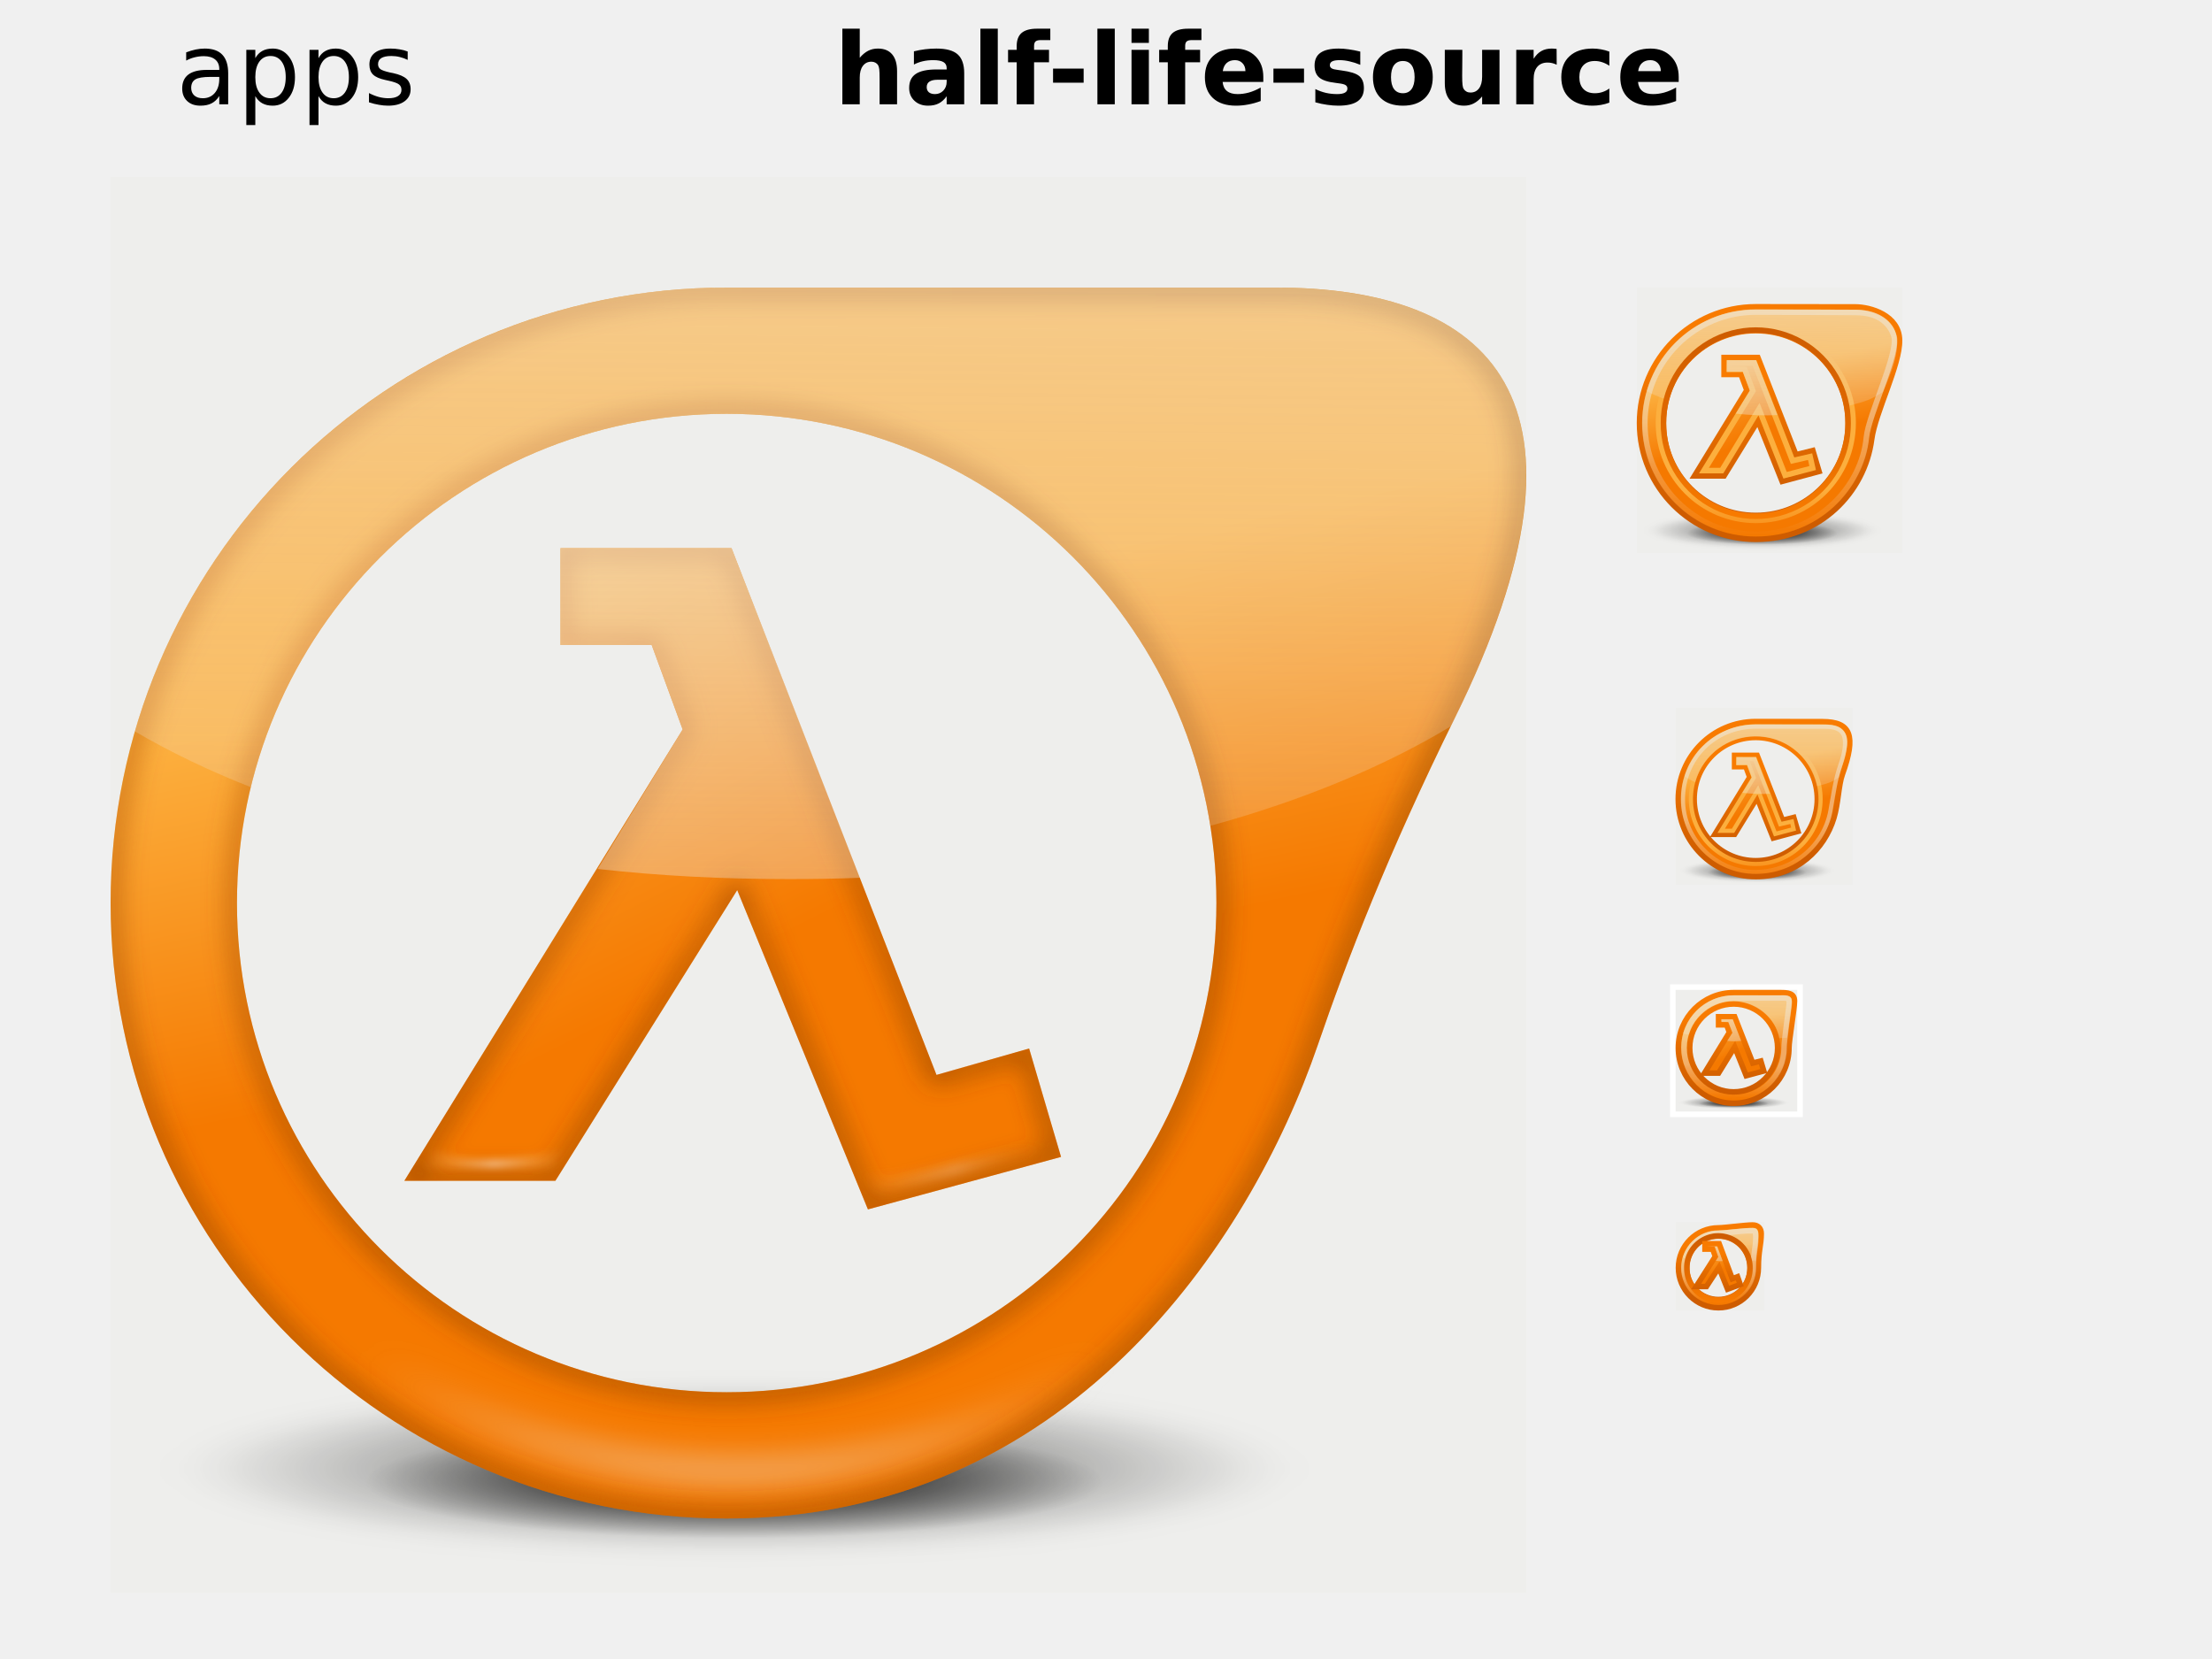
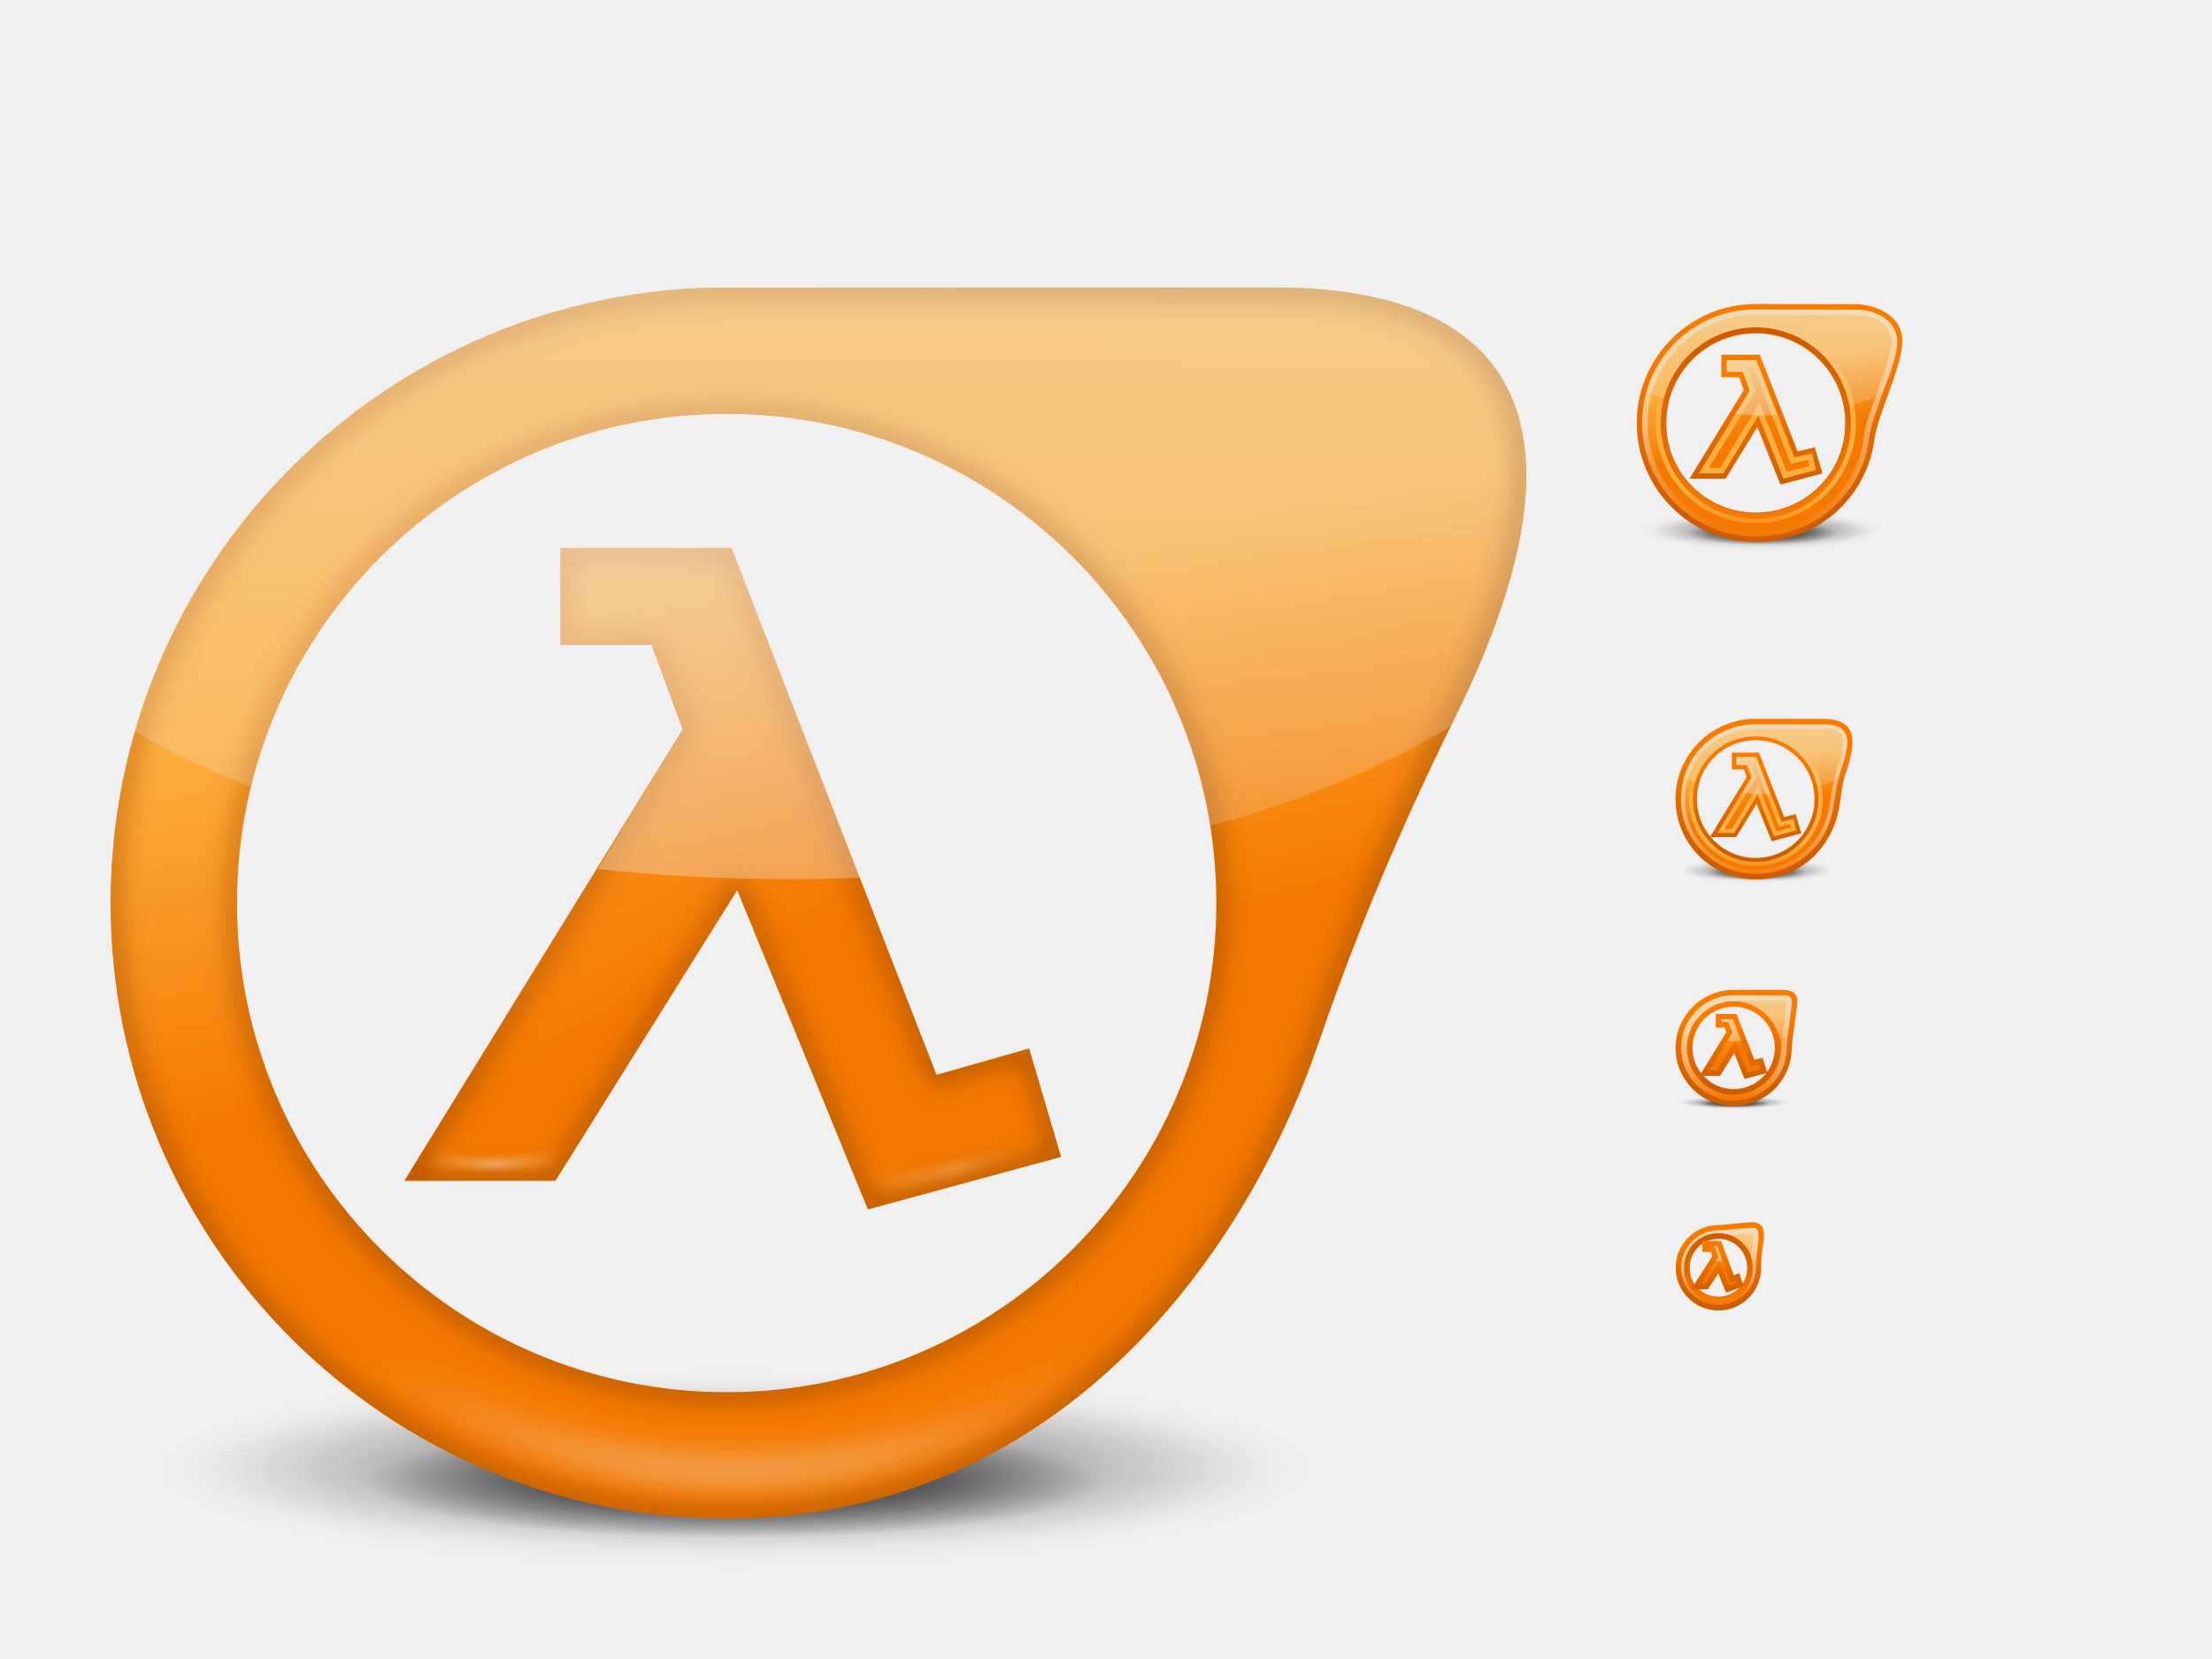
<svg xmlns="http://www.w3.org/2000/svg" xmlns:xlink="http://www.w3.org/1999/xlink" width="400" height="300" id="svg11300" version="1.0" style="display:inline;enable-background:new">
  <defs id="defs3">
    <linearGradient id="linearGradient4591">
      <stop style="stop-color:#fcaf3e;stop-opacity:0;" offset="0" id="stop4593" />
      <stop id="stop4599" offset="0.5" style="stop-color:#ffffff;stop-opacity:0.502;" />
      <stop style="stop-color:#fcaf3e;stop-opacity:0;" offset="1" id="stop4595" />
    </linearGradient>
    <linearGradient id="linearGradient4044">
      <stop id="stop4046" offset="0" style="stop-color:#000000;stop-opacity:1;" />
      <stop id="stop4048" offset="1" style="stop-color:#000000;stop-opacity:0;" />
    </linearGradient>
    <linearGradient id="linearGradient6786">
      <stop style="stop-color:#fcaf3e;stop-opacity:1;" offset="0" id="stop6788" />
      <stop style="stop-color:#f57900;stop-opacity:1;" offset="1" id="stop6790" />
    </linearGradient>
    <linearGradient id="linearGradient5666">
      <stop style="stop-color:#f57900;stop-opacity:1;" offset="0" id="stop5668" />
      <stop style="stop-color:#fcaf3e;stop-opacity:1;" offset="1" id="stop5670" />
    </linearGradient>
    <linearGradient id="linearGradient5503">
      <stop style="stop-color:#f87b00;stop-opacity:1;" offset="0" id="stop5505" />
      <stop id="stop5656" offset="0.5" style="stop-color:#e16a00;stop-opacity:1;" />
      <stop style="stop-color:#ce5c00;stop-opacity:1;" offset="1" id="stop5507" />
    </linearGradient>
    <linearGradient id="linearGradient5461">
      <stop style="stop-color:#eeeeec;stop-opacity:1;" offset="0" id="stop5463" />
      <stop style="stop-color:#eeeeec;stop-opacity:0;" offset="1" id="stop5465" />
    </linearGradient>
    <linearGradient xlink:href="#linearGradient6786" id="linearGradient3664" gradientUnits="userSpaceOnUse" x1="23.228" y1="35.579" x2="23.431" y2="49.132" />
    <linearGradient xlink:href="#linearGradient5503" id="linearGradient3670" gradientUnits="userSpaceOnUse" x1="30.618" y1="52.972" x2="30.067" y2="12.525" />
    <linearGradient xlink:href="#linearGradient6786" id="linearGradient4780" gradientUnits="userSpaceOnUse" x1="23.228" y1="35.579" x2="23.431" y2="49.132" />
    <filter id="filter7082" x="-0.039" width="1.078" y="-0.13" height="1.261">
      <feGaussianBlur stdDeviation="0.708" id="feGaussianBlur7084" />
    </filter>
    <linearGradient y2="1047.487" x2="32.435" y1="1021.571" x1="32.348" gradientTransform="matrix(0.2282131,0,0,0.2281701,303.3627,-3.414353)" gradientUnits="userSpaceOnUse" id="linearGradient4383" xlink:href="#linearGradient5461" />
    <linearGradient xlink:href="#linearGradient5461" id="linearGradient4417" gradientUnits="userSpaceOnUse" gradientTransform="matrix(0.2324119,0,0,0.2518634,303.1903,221.2436)" x1="33.633" y1="-15.586" x2="33.231" y2="53.867" />
    <linearGradient xlink:href="#linearGradient5666" id="linearGradient4420" gradientUnits="userSpaceOnUse" gradientTransform="matrix(0.2639296,0,0,0.263929,302.1642,-39.91298)" x1="31.127" y1="1023.346" x2="22.206" y2="1005.756" />
    <linearGradient xlink:href="#linearGradient5503" id="linearGradient4422" gradientUnits="userSpaceOnUse" gradientTransform="matrix(0.2639296,0,0,0.263929,302.1642,-39.91298)" x1="32.375" y1="1009.362" x2="32.317" y2="1038.22" />
    <linearGradient xlink:href="#linearGradient5461" id="linearGradient4425" gradientUnits="userSpaceOnUse" gradientTransform="matrix(0.2512257,0,0,0.248951,302.5462,221.359)" x1="33.012" y1="-45.645" x2="32.339" y2="44.432" />
    <linearGradient xlink:href="#linearGradient5666" id="linearGradient4428" gradientUnits="userSpaceOnUse" gradientTransform="matrix(0.2627565,0,0,0.262665,302.2024,-38.62387)" x1="42.802" y1="1022.818" x2="39.296" y2="1006.106" />
    <linearGradient xlink:href="#linearGradient5503" id="linearGradient4430" gradientUnits="userSpaceOnUse" gradientTransform="matrix(0.2627565,0,0,0.262665,302.2024,-38.62387)" x1="32.401" y1="1004.866" x2="32.545" y2="1040.653" />
    <linearGradient xlink:href="#linearGradient5503" id="linearGradient4440" x1="317.354" y1="236.507" x2="317.522" y2="222.991" gradientUnits="userSpaceOnUse" />
    <linearGradient id="linearGradient4735">
      <stop style="stop-color:#ce5c00;stop-opacity:1;" offset="0" id="stop4737" />
      <stop style="stop-color:#853c00;stop-opacity:1;" offset="1" id="stop4739" />
    </linearGradient>
    <filter id="filter4443">
      <feGaussianBlur stdDeviation="2.322" id="feGaussianBlur4445" />
    </filter>
    <filter id="filter4451">
      <feGaussianBlur stdDeviation="2.312" id="feGaussianBlur4453" />
    </filter>
    <clipPath clipPathUnits="userSpaceOnUse" id="clipPath4495">
      <path style="fill:#729fcf;stroke:none;display:inline;enable-background:new" d="m -465.251,-166.36 0,17 16,0 5.429,14.813 -48.829,79.187 26.5,0 31.9,-51 22.931,56.016 33.884,-9.209 -5.6,-19.019 -16.253,4.634 -35.963,-92.422 z" id="path4497" />
    </clipPath>
    <clipPath clipPathUnits="userSpaceOnUse" id="clipPath4551">
      <path style="fill:#729fcf;stroke:none;display:inline;enable-background:new" d="m -436.098,-212.077 c -59.697,0 -108.091,48.345 -108.091,107.982 0,59.637 48.394,107.983 108.091,107.983 59.697,0 91.747,-48.225 103.707,-83.06 5.155,-15.014 12.265,-33.533 24.04,-57.383 27.822,-56.354 5.813,-75.522 -31.424,-75.522 -43.582,0 -66.475,0 -96.323,0 z m 1.9e-4,22.15 c 47.452,0 85.919,38.428 85.919,85.832 0,47.404 -38.467,85.832 -85.919,85.832 -47.452,0 -85.919,-38.428 -85.919,-85.832 0,-47.404 38.467,-85.832 85.919,-85.832 z" id="path4553" />
    </clipPath>
    <filter id="filter4615" x="-0.068" width="1.135" y="-0.532" height="2.065">
      <feGaussianBlur stdDeviation="0.693" id="feGaussianBlur4617" />
    </filter>
    <filter id="filter4633" x="-0.075" width="1.151" y="-0.294" height="1.588">
      <feGaussianBlur stdDeviation="1.026" id="feGaussianBlur4635" />
    </filter>
    <filter color-interpolation-filters="sRGB" id="filter34615-9-5-6-3" x="-0.051" width="1.101" y="-0.137" height="1.273">
      <feGaussianBlur stdDeviation="0.852" id="feGaussianBlur34617-7-4-4-0" />
    </filter>
    <filter color-interpolation-filters="sRGB" id="filter34615-9-5-6" x="-0.051" width="1.101" y="-0.137" height="1.273">
      <feGaussianBlur stdDeviation="0.852" id="feGaussianBlur34617-7-4-4" />
    </filter>
    <filter color-interpolation-filters="sRGB" id="filter34615-9" x="-0.051" width="1.101" y="-0.137" height="1.273">
      <feGaussianBlur stdDeviation="0.852" id="feGaussianBlur34617-7" />
    </filter>
    <filter color-interpolation-filters="sRGB" id="filter34615-9-5" x="-0.051" width="1.101" y="-0.137" height="1.273">
      <feGaussianBlur stdDeviation="0.852" id="feGaussianBlur34617-7-4" />
    </filter>
    <radialGradient xlink:href="#linearGradient4044" id="radialGradient7197" gradientUnits="userSpaceOnUse" gradientTransform="scale(1.64399,0.608276)" cx="15.116" cy="63.965" fx="15.116" fy="63.965" r="12.289" />
    <radialGradient xlink:href="#linearGradient4044" id="radialGradient7199" gradientUnits="userSpaceOnUse" gradientTransform="matrix(1.64137,0,0,0.607307,0.0395667,0.0619518)" cx="15.116" cy="63.965" fx="15.116" fy="63.965" r="12.289" />
    <radialGradient xlink:href="#linearGradient4044" id="radialGradient7207" gradientUnits="userSpaceOnUse" gradientTransform="scale(1.64399,0.608276)" cx="15.116" cy="63.965" fx="15.116" fy="63.965" r="12.289" />
    <radialGradient xlink:href="#linearGradient4044" id="radialGradient7209" gradientUnits="userSpaceOnUse" gradientTransform="matrix(1.64137,0,0,0.607307,0.0395667,0.0619518)" cx="15.116" cy="63.965" fx="15.116" fy="63.965" r="12.289" />
    <radialGradient xlink:href="#linearGradient4044" id="radialGradient7217" gradientUnits="userSpaceOnUse" gradientTransform="scale(1.64399,0.608276)" cx="15.116" cy="63.965" fx="15.116" fy="63.965" r="12.289" />
    <radialGradient xlink:href="#linearGradient4044" id="radialGradient7219" gradientUnits="userSpaceOnUse" gradientTransform="matrix(1.64137,0,0,0.607307,0.0395667,0.0619518)" cx="15.116" cy="63.965" fx="15.116" fy="63.965" r="12.289" />
    <linearGradient xlink:href="#linearGradient5461" id="linearGradient7243" gradientUnits="userSpaceOnUse" gradientTransform="matrix(0.7644445,0,0,0.7644452,292.6556,52.4199)" x1="33.633" y1="-15.586" x2="33.231" y2="53.867" />
    <linearGradient xlink:href="#linearGradient5666" id="linearGradient7247" gradientUnits="userSpaceOnUse" gradientTransform="matrix(0.7644445,0,0,0.7644451,292.6556,-703.1288)" x1="31.127" y1="1023.346" x2="22.206" y2="1005.756" />
    <linearGradient xlink:href="#linearGradient5503" id="linearGradient7249" gradientUnits="userSpaceOnUse" gradientTransform="matrix(0.7644445,0,0,0.7644451,292.6556,-703.1288)" x1="32.375" y1="1009.362" x2="32.317" y2="1038.22" />
    <linearGradient xlink:href="#linearGradient5461" id="linearGradient7253" gradientUnits="userSpaceOnUse" x1="317.865" y1="19.062" x2="317.359" y2="86.052" />
    <linearGradient xlink:href="#linearGradient5461" id="linearGradient7257" gradientUnits="userSpaceOnUse" x1="338.365" y1="75.459" x2="338.365" y2="97.023" />
    <linearGradient xlink:href="#linearGradient5666" id="linearGradient7260" gradientUnits="userSpaceOnUse" gradientTransform="matrix(0.7644445,0,0,0.7644451,292.6556,-703.1288)" x1="42.802" y1="1022.818" x2="39.296" y2="1006.106" />
    <linearGradient xlink:href="#linearGradient5503" id="linearGradient7262" gradientUnits="userSpaceOnUse" gradientTransform="matrix(0.7644445,0,0,0.7644451,292.6556,-703.1288)" x1="32.401" y1="1004.866" x2="32.545" y2="1040.653" />
    <linearGradient xlink:href="#linearGradient5461" id="linearGradient7266" gradientUnits="userSpaceOnUse" x1="317.713" y1="106.224" x2="317.713" y2="150.819" />
    <linearGradient xlink:href="#linearGradient5461" id="linearGradient7269" gradientUnits="userSpaceOnUse" gradientTransform="matrix(0.5093501,0,0,0.5098001,300.9364,128.4413)" x1="33.633" y1="-15.586" x2="33.231" y2="53.867" />
    <linearGradient xlink:href="#linearGradient5666" id="linearGradient7273" gradientUnits="userSpaceOnUse" gradientTransform="matrix(0.5093501,0,0,0.5098001,300.9364,-375.4259)" x1="31.127" y1="1023.346" x2="22.206" y2="1005.756" />
    <linearGradient xlink:href="#linearGradient5503" id="linearGradient7275" gradientUnits="userSpaceOnUse" gradientTransform="matrix(0.5093501,0,0,0.5098001,300.9364,-375.4259)" x1="32.375" y1="1009.362" x2="32.317" y2="1038.22" />
    <linearGradient xlink:href="#linearGradient5461" id="linearGradient7278" gradientUnits="userSpaceOnUse" gradientTransform="matrix(0.6291719,0,0,0.6297272,303.9889,129.947)" x1="21.33" y1="29.137" x2="21.096" y2="47.437" />
    <linearGradient xlink:href="#linearGradient5666" id="linearGradient7282" gradientUnits="userSpaceOnUse" gradientTransform="matrix(0.5093501,0,0,0.5098001,300.9364,-375.4259)" x1="42.802" y1="1022.818" x2="39.296" y2="1006.106" />
    <linearGradient xlink:href="#linearGradient5503" id="linearGradient7284" gradientUnits="userSpaceOnUse" gradientTransform="matrix(0.5093501,0,0,0.5098001,300.9364,-375.4259)" x1="32.401" y1="1004.866" x2="32.545" y2="1040.653" />
    <linearGradient xlink:href="#linearGradient5461" id="linearGradient7288" gradientUnits="userSpaceOnUse" gradientTransform="matrix(0.3202383,0,0,0.3470403,303.0547,178.5389)" x1="33.633" y1="-15.586" x2="33.231" y2="53.867" />
    <linearGradient xlink:href="#linearGradient5666" id="linearGradient7291" gradientUnits="userSpaceOnUse" gradientTransform="matrix(0.3636663,0,0,0.3636655,301.6817,-181.3879)" x1="31.127" y1="1023.346" x2="22.206" y2="1005.756" />
    <linearGradient xlink:href="#linearGradient5503" id="linearGradient7293" gradientUnits="userSpaceOnUse" gradientTransform="matrix(0.3636663,0,0,0.3636655,301.6817,-181.3879)" x1="32.375" y1="1009.362" x2="32.317" y2="1038.22" />
    <linearGradient xlink:href="#linearGradient5461" id="linearGradient7296" gradientUnits="userSpaceOnUse" gradientTransform="matrix(0.3461616,0,0,0.3430275,302.208,178.6166)" x1="33.012" y1="-45.645" x2="32.339" y2="44.432" />
    <linearGradient xlink:href="#linearGradient5461" id="linearGradient7299" gradientUnits="userSpaceOnUse" x1="313.614" y1="192.621" x2="313.581" y2="198.68" />
    <linearGradient xlink:href="#linearGradient5666" id="linearGradient7302" gradientUnits="userSpaceOnUse" gradientTransform="matrix(0.3636663,0,0,0.3636655,301.6817,-181.3879)" x1="42.802" y1="1022.818" x2="39.296" y2="1006.106" />
    <linearGradient xlink:href="#linearGradient5503" id="linearGradient7304" gradientUnits="userSpaceOnUse" gradientTransform="matrix(0.3636663,0,0,0.3636655,301.6817,-181.3879)" x1="32.401" y1="1004.866" x2="32.545" y2="1040.653" />
    <radialGradient xlink:href="#linearGradient4044" id="radialGradient6727" gradientUnits="userSpaceOnUse" gradientTransform="matrix(1.64137,0,0,0.607307,0.0395667,0.0619518)" cx="15.116" cy="63.965" fx="15.116" fy="63.965" r="12.289" />
    <radialGradient xlink:href="#linearGradient4044" id="radialGradient6729" gradientUnits="userSpaceOnUse" gradientTransform="scale(1.64399,0.608276)" cx="15.116" cy="63.965" fx="15.116" fy="63.965" r="12.289" />
    <linearGradient xlink:href="#linearGradient5461" id="linearGradient6735" gradientUnits="userSpaceOnUse" x1="32.903" y1="62.049" x2="32.877" y2="52.862" />
    <radialGradient xlink:href="#linearGradient4735" id="radialGradient6737" gradientUnits="userSpaceOnUse" gradientTransform="matrix(1.362945,0,0,0.8694994,172.399,-13.5844)" cx="-483.071" cy="-159.299" fx="-483.071" fy="-159.299" r="124.189" />
    <radialGradient xlink:href="#linearGradient4735" id="radialGradient6739" gradientUnits="userSpaceOnUse" gradientTransform="matrix(1.993155,-1.7541819e-8,1.2681541e-8,1.440915,461.8601,65.87489)" cx="-465.043" cy="-150.062" fx="-465.043" fy="-150.062" r="57.608" />
    <linearGradient xlink:href="#linearGradient4591" id="linearGradient6745" gradientUnits="userSpaceOnUse" x1="75.772" y1="204.829" x2="102.824" y2="204.829" />
    <linearGradient xlink:href="#linearGradient4591" id="linearGradient6747" gradientUnits="userSpaceOnUse" x1="153.534" y1="207.136" x2="187.213" y2="207.136" />
    <linearGradient xlink:href="#linearGradient5461" id="linearGradient6752" gradientUnits="userSpaceOnUse" x1="139.22" y1="-40.215" x2="137.029" y2="255.351" gradientTransform="matrix(1.030685,0,0,1.030685,-2.738978,-1.887317)" />
    <linearGradient xlink:href="#linearGradient5461" id="linearGradient6755" gradientUnits="userSpaceOnUse" x1="136.505" y1="-167.661" x2="133.436" y2="216.5" gradientTransform="matrix(1.030685,0,0,1.030685,-2.738978,-1.887317)" />
    <linearGradient xlink:href="#linearGradient5666" id="linearGradient6762" gradientUnits="userSpaceOnUse" gradientTransform="matrix(4.051197,0,0,4.04713,-0.2558966,-3964.22)" x1="31.127" y1="1023.346" x2="22.206" y2="1005.756" />
    <linearGradient xlink:href="#linearGradient5666" id="linearGradient6765" gradientUnits="userSpaceOnUse" gradientTransform="matrix(4.051197,0,0,4.04713,-0.2558966,-3964.22)" x1="42.802" y1="1022.818" x2="39.296" y2="1006.106" />
  </defs>
  <g style="display:inline" id="layer1">
-     <g id="layer2" style="display:inline">
+     <g id="layer2" style="display:none">
      <rect style="fill:#eeeeec;fill-opacity:1;fill-rule:nonzero;stroke:none;stroke-width:2;marker:none;visibility:visible;display:inline;overflow:visible;enable-background:accumulate" id="rect6284" width="48" height="48" x="296" y="52" />
      <rect y="128" x="303" height="32" width="32" id="rect6592" style="fill:#eeeeec;fill-opacity:1;fill-rule:nonzero;stroke:none;stroke-width:2;marker:none;visibility:visible;display:inline;overflow:visible;enable-background:accumulate" />
      <rect y="178" x="302" height="24" width="24" id="rect5028" style="fill:#ffffff;fill-opacity:1;fill-rule:nonzero;stroke:none;stroke-width:2;marker:none;visibility:visible;display:inline;overflow:visible;enable-background:accumulate" />
      <rect y="221" x="303" height="16" width="16" id="rect6833" style="fill:#eeeeec;fill-opacity:1;fill-rule:nonzero;stroke:none;stroke-width:2;marker:none;visibility:visible;display:inline;overflow:visible;enable-background:accumulate" />
      <rect style="fill:#eeeeec;fill-opacity:1;fill-rule:nonzero;stroke:none;stroke-width:2;marker:none;visibility:visible;display:inline;overflow:visible;enable-background:accumulate" id="rect6749" width="22" height="22" x="303" y="179" />
      <rect y="32" x="20" height="256" width="256" id="rect6282" style="fill:#eeeeec;fill-opacity:1;fill-rule:nonzero;stroke:none;stroke-width:2;marker:none;visibility:visible;display:inline;overflow:visible;enable-background:accumulate" />
      <text id="context" style="font-size:18px;font-style:normal;font-variant:normal;font-weight:normal;font-stretch:normal;fill:#000000;fill-opacity:1;stroke:none;display:inline;enable-background:new;font-family:DejaVu Sans;-inkscape-font-specification:DejaVu Sans" x="31.871" xml:space="preserve" y="18.86">
        <tspan id="tspan2716" x="31.871" y="18.86" style="font-style:normal;font-variant:normal;font-weight:normal;font-stretch:normal;font-family:DejaVu Sans;-inkscape-font-specification:DejaVu Sans">apps</tspan>
      </text>
      <text id="icon-name" style="font-size:18px;font-style:normal;font-variant:normal;font-weight:bold;font-stretch:normal;text-align:start;line-height:125%;writing-mode:lr-tb;text-anchor:start;fill:#000000;fill-opacity:1;stroke:none;display:inline;enable-background:new;font-family:DejaVu Sans;-inkscape-font-specification:DejaVu Sans Bold" x="150.813" xml:space="preserve" y="18.86">
        <tspan id="tspan3023" x="150.813" y="18.86" style="font-size:18px;font-style:normal;font-variant:normal;font-weight:bold;font-stretch:normal;font-family:DejaVu Sans;-inkscape-font-specification:DejaVu Sans Bold">half-life-source</tspan>
      </text>
    </g>
    <g id="layer4" style="display:inline">
      <g id="g6154" style="fill:#ffffff" transform="matrix(1.25,0,0,1.25,-78,-47.25)" />
      <g style="display:inline;enable-background:new" id="g6828">
        <g transform="translate(408.0005,1.877907)" id="g7221">
-           <path style="opacity:0.869;fill:url(#radialGradient7219);fill-opacity:1;stroke:none" id="path9120-3-0-6" d="m 45.053,38.909 c 0,4.128 -9.045,7.475 -20.203,7.475 -11.158,0 -20.203,-3.347 -20.203,-7.475 0,-4.128 9.045,-7.475 20.203,-7.475 11.158,0 20.203,3.347 20.203,7.475 z" transform="matrix(0.3168103,0,0,0.09920694,-102.3459,193.8139)" />
-           <path transform="matrix(0.4704549,0,0,0.1473193,-106.1639,191.7715)" d="m 45.053,38.909 c 0,4.128 -9.045,7.475 -20.203,7.475 -11.158,0 -20.203,-3.347 -20.203,-7.475 0,-4.128 9.045,-7.475 20.203,-7.475 11.158,0 20.203,3.347 20.203,7.475 z" id="path9122-8-8-0" style="opacity:0.633;fill:url(#radialGradient7217);fill-opacity:1;stroke:none;filter:url(#filter34615-9-5-6-3)" />
+           <path style="opacity:0.869;fill:url(#radialGradient7219);fill-opacity:1;stroke:none" id="path9120-3-0-6" d="m 45.053,38.909 a 20.203,7.475 0 1 1 -40.406,0 20.203,7.475 0 1 1 40.406,0 z" transform="matrix(0.3168103,0,0,0.09920694,-102.3459,193.8139)" />
+           <path transform="matrix(0.4704549,0,0,0.1473193,-106.1639,191.7715)" d="m 45.053,38.909 a 20.203,7.475 0 1 1 -40.406,0 20.203,7.475 0 1 1 40.406,0 z" id="path9122-8-8-0" style="opacity:0.633;fill:url(#radialGradient7217);fill-opacity:1;stroke:none;filter:url(#filter34615-9-5-6-3)" />
        </g>
        <path id="path2998-56" d="m 313.501,179.5 c -5.523,0 -10.001,4.478 -10.001,10.001 0,5.523 4.478,10.001 10.001,10.001 5.523,0 10.001,-4.478 10.001,-10.001 0,-1.381 0.999,-7.018 0.999,-8.5 0,-1.423 -1.22,-1.5 -2.5,-1.5 -2.243,0 -5.738,-9.6e-4 -8.5,-9.6e-4 z m 0,2.051 c 4.39,0 7.949,3.559 7.949,7.949 0,4.39 -3.559,7.949 -7.949,7.949 -4.39,0 -7.949,-3.559 -7.949,-7.949 0,-4.39 3.559,-7.949 7.949,-7.949 z" style="fill:url(#linearGradient7302);fill-opacity:1;stroke:url(#linearGradient7304);stroke-width:1" />
        <path id="path5474-2" d="m 313.568,180.47 c -4.997,0 -9.048,4.03 -9.048,9.001 0,4.971 4.051,9.001 9.048,9.001 4.997,0 9.048,-4.03 9.048,-9.001 0,-1.243 0.745,-6.326 0.904,-7.65 0.19,-1.584 -0.308,-1.35 -2.262,-1.35 -2.029,0 -5.191,-8.6e-4 -7.69,-8.6e-4 z" style="opacity:0.42;fill:none;stroke:url(#linearGradient7299);stroke-width:1;display:inline;enable-background:new" />
        <path id="path2998-9-1" d="m 304.339,186.871 c 0.314,0.125 0.687,0.192 1.085,0.236 0.822,-3.26 4.346,-6.084 8.034,-6.056 3.885,0.029 7.673,2.967 8.283,6.673 0.504,-0.029 1.011,-0.007 1.441,-0.084 0.091,-1.237 0.705,-4.82 0.837,-6.451 C 324.134,179.757 322.516,180 322,180 c -1.414,0 -6.229,-0.011 -8.542,-0.011 -4.358,0 -7.99,2.921 -9.119,6.882 z" style="fill:url(#linearGradient7296);fill-opacity:1;stroke:none" />
        <path id="path3002-0" d="m 310.773,183.864 0,1.455 1.455,0 0.504,1.361 -4.504,7.367 2.546,0 2.909,-4.728 2.086,5.199 3.177,-0.851 -0.536,-1.802 -1.455,0.364 -3.273,-8.364 z" style="fill:url(#linearGradient7291);fill-opacity:1;stroke:url(#linearGradient7293);stroke-width:1" />
        <path id="path5407-23" d="m 313.335,184.303 -2.064,0.01 0.029,0.478 1.223,0.034 0.752,1.936 -0.945,1.46 c 1.205,0.136 1.545,0.062 2.543,0.01 z" style="fill:url(#linearGradient7288);fill-opacity:1;stroke:none" />
      </g>
      <g style="display:inline;enable-background:new" id="g6803">
        <g transform="translate(408.0005,1.877907)" id="g7234">
-           <path transform="matrix(1.009189,0,0,0.4205344,-114.4292,77.67763)" d="m 45.053,38.909 c 0,4.128 -9.045,7.475 -20.203,7.475 -11.158,0 -20.203,-3.347 -20.203,-7.475 0,-4.128 9.045,-7.475 20.203,-7.475 11.158,0 20.203,3.347 20.203,7.475 z" id="path9122-8" style="opacity:0.633;fill:url(#radialGradient7197);fill-opacity:1;stroke:none;filter:url(#filter34615-9-5)" />
-           <path style="opacity:0.869;fill:url(#radialGradient7199);fill-opacity:1;stroke:none" id="path9120-3" d="m 45.053,38.909 c 0,4.128 -9.045,7.475 -20.203,7.475 -11.158,0 -20.203,-3.347 -20.203,-7.475 0,-4.128 9.045,-7.475 20.203,-7.475 11.158,0 20.203,3.347 20.203,7.475 z" transform="matrix(0.6796006,0,0,0.283194,-106.239,83.50801)" />
+           <path transform="matrix(1.009189,0,0,0.4205344,-114.4292,77.67763)" d="m 45.053,38.909 a 20.203,7.475 0 1 1 -40.406,0 20.203,7.475 0 1 1 40.406,0 z" id="path9122-8" style="opacity:0.633;fill:url(#radialGradient7197);fill-opacity:1;stroke:none;filter:url(#filter34615-9-5)" />
+           <path style="opacity:0.869;fill:url(#radialGradient7199);fill-opacity:1;stroke:none" id="path9120-3" d="m 45.053,38.909 a 20.203,7.475 0 1 1 -40.406,0 20.203,7.475 0 1 1 40.406,0 z" transform="matrix(0.6796006,0,0,0.283194,-106.239,83.50801)" />
        </g>
        <path id="path2998-91" d="m 317.5,55.478 c -11.61,0 -21.022,9.412 -21.022,21.022 0,11.61 9.412,21.022 21.022,21.022 11.61,0 19.696,-8.486 20.957,-18.072 C 339.094,74.602 343.583,66.024 343.5,61.5 c -0.083,-4.524 -5.31,-6 -8,-6 -4.067,0 -12.195,-0.022 -18,-0.022 z m 0,4.312 c 9.229,0 16.71,7.481 16.71,16.71 0,9.229 -7.481,16.71 -16.71,16.71 -9.229,0 -16.71,-7.481 -16.71,-16.71 0,-9.229 7.481,-16.71 16.71,-16.71 z" style="fill:url(#linearGradient7260);fill-opacity:1;stroke:url(#linearGradient7262);stroke-width:1" />
        <path id="path6768" d="m 337.5,79.089 c -0.824,8.906 -8.867,17.526 -19.965,17.526 -11.098,0 -20.095,-8.997 -20.095,-20.095 0,-11.098 8.997,-20.095 20.095,-20.095 5.549,0 13.197,0.075 17.965,0.075 4.699,0 6.43,2.434 7,4.307 0.89,2.928 -4.628,14.256 -5,18.281 z" style="opacity:0.45;fill:none;stroke:url(#linearGradient7257);stroke-width:1;stroke-linecap:round;stroke-linejoin:round;stroke-miterlimit:4;stroke-opacity:1" />
        <path transform="matrix(0.9501399,0,0,0.9501399,295.5045,54.70387)" d="m 41.677,22.939 a 18.523,18.523 0 1 1 -37.047,0 18.523,18.523 0 1 1 37.047,0 z" id="path6766" style="fill:none;stroke:url(#linearGradient3664);stroke-width:1.052;stroke-linecap:round;stroke-linejoin:round;stroke-miterlimit:4;stroke-opacity:1;stroke-dasharray:none" />
        <path id="path3187-90" d="m 317.342,56.017 c -9.311,0 -17.097,6.172 -19.565,14.679 1.149,0.675 1.708,0.861 3.117,1.417 2.223,-7.754 8.836,-12.735 16.485,-12.735 8.102,0 15.065,5.081 17.036,13.968 3.175,-0.846 3.778,-1.018 6.079,-2.475 2.346,-5.212 3.156,-8.727 2.133,-11.138 -1.022,-2.411 -3.877,-3.716 -7.076,-3.716 z" style="fill:url(#linearGradient7253);fill-opacity:1;stroke:none" />
        <path transform="matrix(0.8360159,0,0,0.8372209,292.4558,49.39316)" d="m 49.918,32.406 a 19.962,19.962 0 1 1 -39.923,0 19.962,19.962 0 1 1 39.923,0 z" id="path5485-2" style="fill:none;stroke:url(#linearGradient3670);stroke-width:1.195;stroke-opacity:1" />
        <path id="path3002-5" d="m 311.767,64.651 0,3.058 3.058,0 1.058,2.862 -9.467,15.485 5.351,0 6.116,-9.938 4.385,10.929 6.678,-1.79 -1.126,-3.789 -3.058,0.764 -6.88,-17.582 z" style="fill:url(#linearGradient7247);fill-opacity:1;stroke:url(#linearGradient7249);stroke-width:1" />
        <path id="path3002-4" d="m 312.744,65.611 0,1.179 2.763,0 1.464,3.893 -8.841,14.416 3.214,0 6.742,-11.117 4.717,11.961 4.984,-1.311 -0.463,-2.057 -3.168,0.728 -6.88,-17.656 z" style="fill:none;stroke:#fcaf3e;stroke-width:1" />
        <path id="path5407-6" d="m 321.416,75.057 -3.863,-9.939 -5.286,0.017 -0.035,2.107 2.919,-0.017 1.276,3.403 -2.568,4.173 c 2.877,0.299 5.172,0.38 7.555,0.256 z" style="fill:url(#linearGradient7243);fill-opacity:1;stroke:none" />
      </g>
      <g style="display:inline;enable-background:new" id="g6816">
        <g transform="translate(408.0005,1.877907)" id="g7230">
-           <path transform="matrix(0.6581614,0,0,0.2697723,-106.6323,145.0575)" d="m 45.053,38.909 c 0,4.128 -9.045,7.475 -20.203,7.475 -11.158,0 -20.203,-3.347 -20.203,-7.475 0,-4.128 9.045,-7.475 20.203,-7.475 11.158,0 20.203,3.347 20.203,7.475 z" id="path9122-8-8" style="opacity:0.633;fill:url(#radialGradient7207);fill-opacity:1;stroke:none;filter:url(#filter34615-9-5-6)" />
-           <path style="opacity:0.869;fill:url(#radialGradient7209);fill-opacity:1;stroke:none" id="path9120-3-0" d="m 45.053,38.909 c 0,4.128 -9.045,7.475 -20.203,7.475 -11.158,0 -20.203,-3.347 -20.203,-7.475 0,-4.128 9.045,-7.475 20.203,-7.475 11.158,0 20.203,3.347 20.203,7.475 z" transform="matrix(0.4432143,0,0,0.1816686,-101.2909,148.7977)" />
+           <path transform="matrix(0.6581614,0,0,0.2697723,-106.6323,145.0575)" d="m 45.053,38.909 a 20.203,7.475 0 1 1 -40.406,0 20.203,7.475 0 1 1 40.406,0 z" id="path9122-8-8" style="opacity:0.633;fill:url(#radialGradient7207);fill-opacity:1;stroke:none;filter:url(#filter34615-9-5-6)" />
+           <path style="opacity:0.869;fill:url(#radialGradient7209);fill-opacity:1;stroke:none" id="path9120-3-0" d="m 45.053,38.909 a 20.203,7.475 0 1 1 -40.406,0 20.203,7.475 0 1 1 40.406,0 z" transform="matrix(0.4432143,0,0,0.1816686,-101.2909,148.7977)" />
        </g>
        <path id="path2998-5" d="m 317.49,130.48 c -7.736,0 -14.007,6.277 -14.007,14.019 0,7.743 6.271,14.02 14.007,14.02 7.52,0 12.447,-5.043 14.13,-10.572 0.804,-2.642 0.844,-5.982 1.545,-7.931 2.516,-6.998 1.554,-9.518 -3.608,-9.518 -3.586,0 -8.2,-0.018 -12.068,-0.018 z m 0,2.876 c 6.149,0 11.134,4.989 11.134,11.144 0,6.155 -4.985,11.144 -11.134,11.144 -6.149,0 -11.134,-4.989 -11.134,-11.144 0,-6.155 4.985,-11.144 11.134,-11.144 z" style="fill:url(#linearGradient7282);fill-opacity:1;stroke:url(#linearGradient7284);stroke-width:1" />
        <path transform="matrix(0.6330791,0,0,0.6336379,302.8346,129.9644)" d="m 41.677,22.939 a 18.523,18.523 0 1 1 -37.047,0 18.523,18.523 0 1 1 37.047,0 z" id="path6766-6" style="fill:none;stroke:url(#linearGradient4780);stroke-width:1.184;stroke-linecap:round;stroke-linejoin:round;stroke-miterlimit:4;stroke-opacity:1;stroke-dasharray:none" />
        <path style="opacity:0.45;fill:none;stroke:url(#linearGradient7278);stroke-width:0.75;stroke-linecap:round;stroke-linejoin:round;stroke-miterlimit:4;stroke-opacity:1" d="m 330.993,146.648 c -1.128,6.169 -6.632,10.975 -13.537,11.035 -6.943,0.06 -13.124,-5.75 -13.124,-13.151 0,-7.401 5.769,-13.138 13.163,-13.138 3.697,0 8.927,0.019 12.582,0.019 1.539,0 2.898,0.356 3.365,1.613 0.467,1.258 0.04,3.417 -0.561,5.066 -1.022,2.804 -1.474,6.298 -1.887,8.555 z" id="path6768-1" />
        <path id="path3002-6" d="m 313.67,136.598 0,2.039 2.037,0 0.705,1.909 -6.308,10.327 3.565,0 4.075,-6.627 2.922,7.289 4.45,-1.193 -0.75,-2.526 -2.037,0.51 -4.584,-11.725 z" style="fill:url(#linearGradient7273);fill-opacity:1;stroke:url(#linearGradient7275);stroke-width:1" />
        <path id="path3002-4-8" d="m 314.321,137.238 0,0.786 1.841,0 0.975,2.596 -5.891,9.614 2.142,0 4.492,-7.414 3.143,7.977 3.321,-0.874 -0.308,-1.372 -2.111,0.485 -4.584,-11.775 z" style="fill:none;stroke:#fcaf3e;stroke-width:0.75;stroke-miterlimit:4;stroke-dasharray:none" />
        <path id="path5407-2" d="m 320.1,143.538 -2.574,-6.628 -3.522,0.011 -0.023,1.405 1.945,-0.011 0.85,2.269 -1.711,2.783 c 1.917,0.2 3.446,0.253 5.034,0.171 z" style="fill:url(#linearGradient7269);fill-opacity:1;stroke:none" />
        <path id="path3187-90-9" d="m 317.486,130.974 c -5.786,-0.009 -11.24,3.807 -12.868,9.419 0.758,0.445 1.008,0.677 1.937,1.043 1.573,-5.328 6.114,-8.193 10.767,-8.258 5.095,-0.071 9.937,3.138 11.238,9 2.095,-0.558 2.442,-0.634 3.96,-1.595 1.118,-4.073 2.074,-6.265 1.265,-7.791 -0.995,-1.875 -2.595,-1.796 -4.777,-1.8 z" style="fill:url(#linearGradient7266);fill-opacity:1;stroke:none" />
      </g>
      <g style="display:inline;enable-background:new" id="g6275">
        <path id="path2998-3" d="m 310.742,222.035 c -3.991,0 -7.226,3.234 -7.226,7.223 0,3.989 3.235,7.223 7.226,7.223 3.991,0 7.226,-3.234 7.226,-7.223 0,-3.135 0.516,-4.107 0.516,-6.194 0,-0.957 -0.587,-1.548 -1.549,-1.548 -1.353,0 -5.063,0.513 -6.193,0.519 z m 0,1.482 c 3.172,0 5.744,2.571 5.744,5.742 0,3.171 -2.571,5.742 -5.744,5.742 -3.172,0 -5.744,-2.571 -5.744,-5.742 0,-3.171 2.571,-5.742 5.744,-5.742 z" style="fill:url(#linearGradient4428);fill-opacity:1;stroke:url(#linearGradient4430);stroke-width:1" />
        <path id="path5501-2" d="m 310.78,223.013 c -3.466,0 -6.276,2.809 -6.276,6.275 0,3.465 2.81,6.275 6.276,6.275 3.466,0 6.276,-2.809 6.276,-6.275 0,-2.723 0.438,-3.568 0.448,-5.38 0.009,-1.545 -0.117,-1.345 -1.345,-1.345 -1.175,0 -4.397,0.446 -5.379,0.451 z" style="opacity:0.45;fill:none;stroke:url(#linearGradient4383);stroke-width:1;display:inline;enable-background:new" />
        <path transform="matrix(0.8752264,0,0,0.8809625,32.84291,27.09858)" d="m 324.036,229.507 a 6.513,6.513 0 1 1 -13.025,0 6.513,6.513 0 1 1 13.025,0 z" id="path4432" style="fill:none;stroke:url(#linearGradient4440);stroke-width:1.139;stroke-linecap:round;stroke-linejoin:round;stroke-miterlimit:4;stroke-opacity:1;stroke-dasharray:none" />
        <path id="path3002-2" d="m 308.319,224.901 0,0.982 1.394,0 0.471,1.328 -3.461,5.435 1.848,0 2.259,-3.446 1.573,3.921 2.291,-0.84 -0.494,-1.405 -0.95,0.361 -2.375,-6.336 z" style="fill:url(#linearGradient4420);fill-opacity:1;stroke:url(#linearGradient4422);stroke-width:1" />
        <path id="path2998-9-2" d="m 304.727,227.509 c 0.702,-2.602 3.307,-4.533 5.984,-4.513 2.819,0.021 5.557,1.929 6.141,4.961 0.189,0 0.534,0.016 0.705,-0.039 0.042,-1.299 0.228,-2.027 0.338,-3.467 0.169,-2.197 -0.102,-2.361 -0.866,-2.388 -1.285,-0.045 -4.639,0.422 -6.318,0.422 -3.163,0 -5.575,2.144 -6.418,4.912 -0.33,-0.093 0.425,0.111 0.434,0.113 z" style="fill:url(#linearGradient4425);fill-opacity:1;stroke:none" />
        <path id="path5407-9" d="m 310.536,225.391 -1.741,-0.02 -0.014,0.015 1.304,0.056 0.631,1.859 -0.453,0.688 c 0.451,0.075 0.853,0.079 1.26,0.057 z" style="fill:url(#linearGradient4417);fill-opacity:1;stroke:none" />
      </g>
    </g>
    <g id="layer5" style="display:inline">
      <g id="g8198" transform="matrix(5.092804,0,0,2.238878,20.30169,129.4805)" style="opacity:0.4" />
      <g id="g8230" style="display:inline" transform="matrix(4.889087,0,0,4.889087,322.0604,251.8199)" />
      <g style="display:inline;enable-background:new" id="g6788">
        <g transform="matrix(1.030685,0,0,0.4572548,417.6321,154.6734)" id="g7238">
-           <path style="opacity:0.869;fill:url(#radialGradient6727);fill-opacity:1;stroke:none" id="path9120" d="m 45.053,38.909 c 0,4.128 -9.045,7.475 -20.203,7.475 -11.158,0 -20.203,-3.347 -20.203,-7.475 0,-4.128 9.045,-7.475 20.203,-7.475 11.158,0 20.203,3.347 20.203,7.475 z" transform="matrix(3.20982,0,0,3.001659,-356.135,130.9206)" />
-           <path transform="matrix(4.766497,0,0,4.457372,-394.8177,69.12269)" d="m 45.053,38.909 c 0,4.128 -9.045,7.475 -20.203,7.475 -11.158,0 -20.203,-3.347 -20.203,-7.475 0,-4.128 9.045,-7.475 20.203,-7.475 11.158,0 20.203,3.347 20.203,7.475 z" id="path9122" style="opacity:0.633;fill:url(#radialGradient6729);fill-opacity:1;stroke:none;filter:url(#filter34615-9)" />
+           <path style="opacity:0.869;fill:url(#radialGradient6727);fill-opacity:1;stroke:none" id="path9120" d="m 45.053,38.909 a 20.203,7.475 0 1 1 -40.406,0 20.203,7.475 0 1 1 40.406,0 z" transform="matrix(3.20982,0,0,3.001659,-356.135,130.9206)" />
+           <path transform="matrix(4.766497,0,0,4.457372,-394.8177,69.12269)" d="m 45.053,38.909 a 20.203,7.475 0 1 1 -40.406,0 20.203,7.475 0 1 1 40.406,0 z" id="path9122" style="opacity:0.633;fill:url(#radialGradient6729);fill-opacity:1;stroke:none;filter:url(#filter34615-9)" />
        </g>
        <path id="path2998" d="m 131.408,52 c -61.529,0 -111.408,49.828 -111.408,111.296 0,61.467 49.879,111.296 111.408,111.296 61.529,0 94.563,-49.705 106.889,-85.609 5.313,-15.475 12.642,-34.562 24.778,-59.144 28.676,-58.083 5.991,-77.839 -32.388,-77.839 -44.919,0 -68.515,0 -99.279,0 z m 1.9e-4,22.829 c 48.908,0 88.555,39.608 88.555,88.466 0,48.859 -39.647,88.466 -88.555,88.466 -48.908,0 -88.555,-39.608 -88.555,-88.466 0,-48.859 39.647,-88.466 88.555,-88.466 z" style="fill:url(#linearGradient6765);fill-opacity:1;stroke:none" />
        <path id="path3002" d="m 101.36,99.12 0,17.522 16.491,0 5.596,15.268 -50.327,81.617 27.313,0 32.879,-52.565 23.635,57.735 34.924,-9.491 -5.771,-19.603 -16.751,4.776 -37.067,-95.258 z" style="fill:url(#linearGradient6762);fill-opacity:1;stroke:none" />
        <path id="path2998-0" transform="matrix(4.051197,0,0,4.04713,1.053729,31.4093)" d="m 9.125,45.406 c 4.849,7.819 13.529,13.031 23.406,13.031 7.966,0 15.134,-3.4 20.156,-8.812 -5.139,4.869 -12.199,7.844 -19.969,7.844 -9.808,0 -18.47,-4.779 -23.594,-12.062 z" style="fill:url(#linearGradient6735);fill-opacity:1;stroke:none;filter:url(#filter7082)" />
        <g transform="matrix(1.030685,0,0,1.030685,580.8878,270.5847)" id="g4555">
          <path style="fill:none;stroke:url(#radialGradient6737);stroke-width:1.94;stroke-miterlimit:4;stroke-dasharray:none;display:inline;filter:url(#filter4443);enable-background:new" d="m -436.098,-212.077 c -59.697,0 -108.091,48.345 -108.091,107.982 0,59.637 48.394,107.983 108.091,107.983 59.697,0 91.747,-48.225 103.707,-83.06 5.155,-15.014 12.265,-33.533 24.04,-57.383 27.822,-56.354 5.813,-75.522 -31.424,-75.522 -43.582,0 -66.475,0 -96.323,0 z m 1.9e-4,22.15 c 47.452,0 85.919,38.428 85.919,85.832 0,47.404 -38.467,85.832 -85.919,85.832 -47.452,0 -85.919,-38.428 -85.919,-85.832 0,-47.404 38.467,-85.832 85.919,-85.832 z" id="path2998-53" clip-path="url(#clipPath4551)" />
          <path style="fill:none;stroke:url(#radialGradient6739);stroke-width:1.94;stroke-miterlimit:4;stroke-dasharray:none;display:inline;filter:url(#filter4451);enable-background:new" d="m -465.251,-166.36 0,17 16,0 5.429,14.813 -48.829,79.187 26.5,0 31.9,-51 22.931,56.016 33.884,-9.209 -5.6,-19.019 -16.253,4.634 -35.963,-92.422 z" id="path3002-8" clip-path="url(#clipPath4495)" />
        </g>
        <path id="path3187" d="m 131.479,51.992 c -50.743,0 -93.637,33.902 -107.09,80.262 6.262,3.68 13.281,7.062 20.96,10.09 9.418,-38.748 44.379,-67.51 86.062,-67.51 44.153,0 80.747,32.273 87.447,74.499 16.803,-4.598 31.636,-10.824 43.505,-17.998 29.212,-58.491 8.058,-79.215 -31.651,-79.343 z" style="fill:url(#linearGradient6755);fill-opacity:1;stroke:none" />
        <path id="path3187-9" d="m 101.36,99.12 0,17.522 16.491,0 5.596,15.268 -15.364,25.223 c 11.298,1.261 22.478,1.832 34.602,1.832 4.538,0 8.474,-0.056 12.911,-0.24 L 132.281,99.12 z" style="fill:url(#linearGradient6752);fill-opacity:1;stroke:none;display:inline;enable-background:new" />
        <path transform="matrix(1.030685,0,0,1.030685,-2.738978,-1.887317)" id="path4585" d="m 78.926,203.702 -2.079,3.083 22.836,-0.113 1.776,-3.014 c -10.643,1.869 -15.158,2.579 -22.532,0.043 z" style="fill:url(#linearGradient6745);fill-opacity:1;stroke:none;filter:url(#filter4615)" />
        <path transform="matrix(1.030685,0,0,1.030685,-2.738978,-1.887317)" id="path4619" d="m 154.034,206.89 2.299,4.434 30.38,-8.375 c -10.903,1.322 -28.693,8.24 -32.679,3.941 z" style="fill:url(#linearGradient6747);fill-opacity:1;stroke:none;filter:url(#filter4633)" />
      </g>
    </g>
  </g>
</svg>
